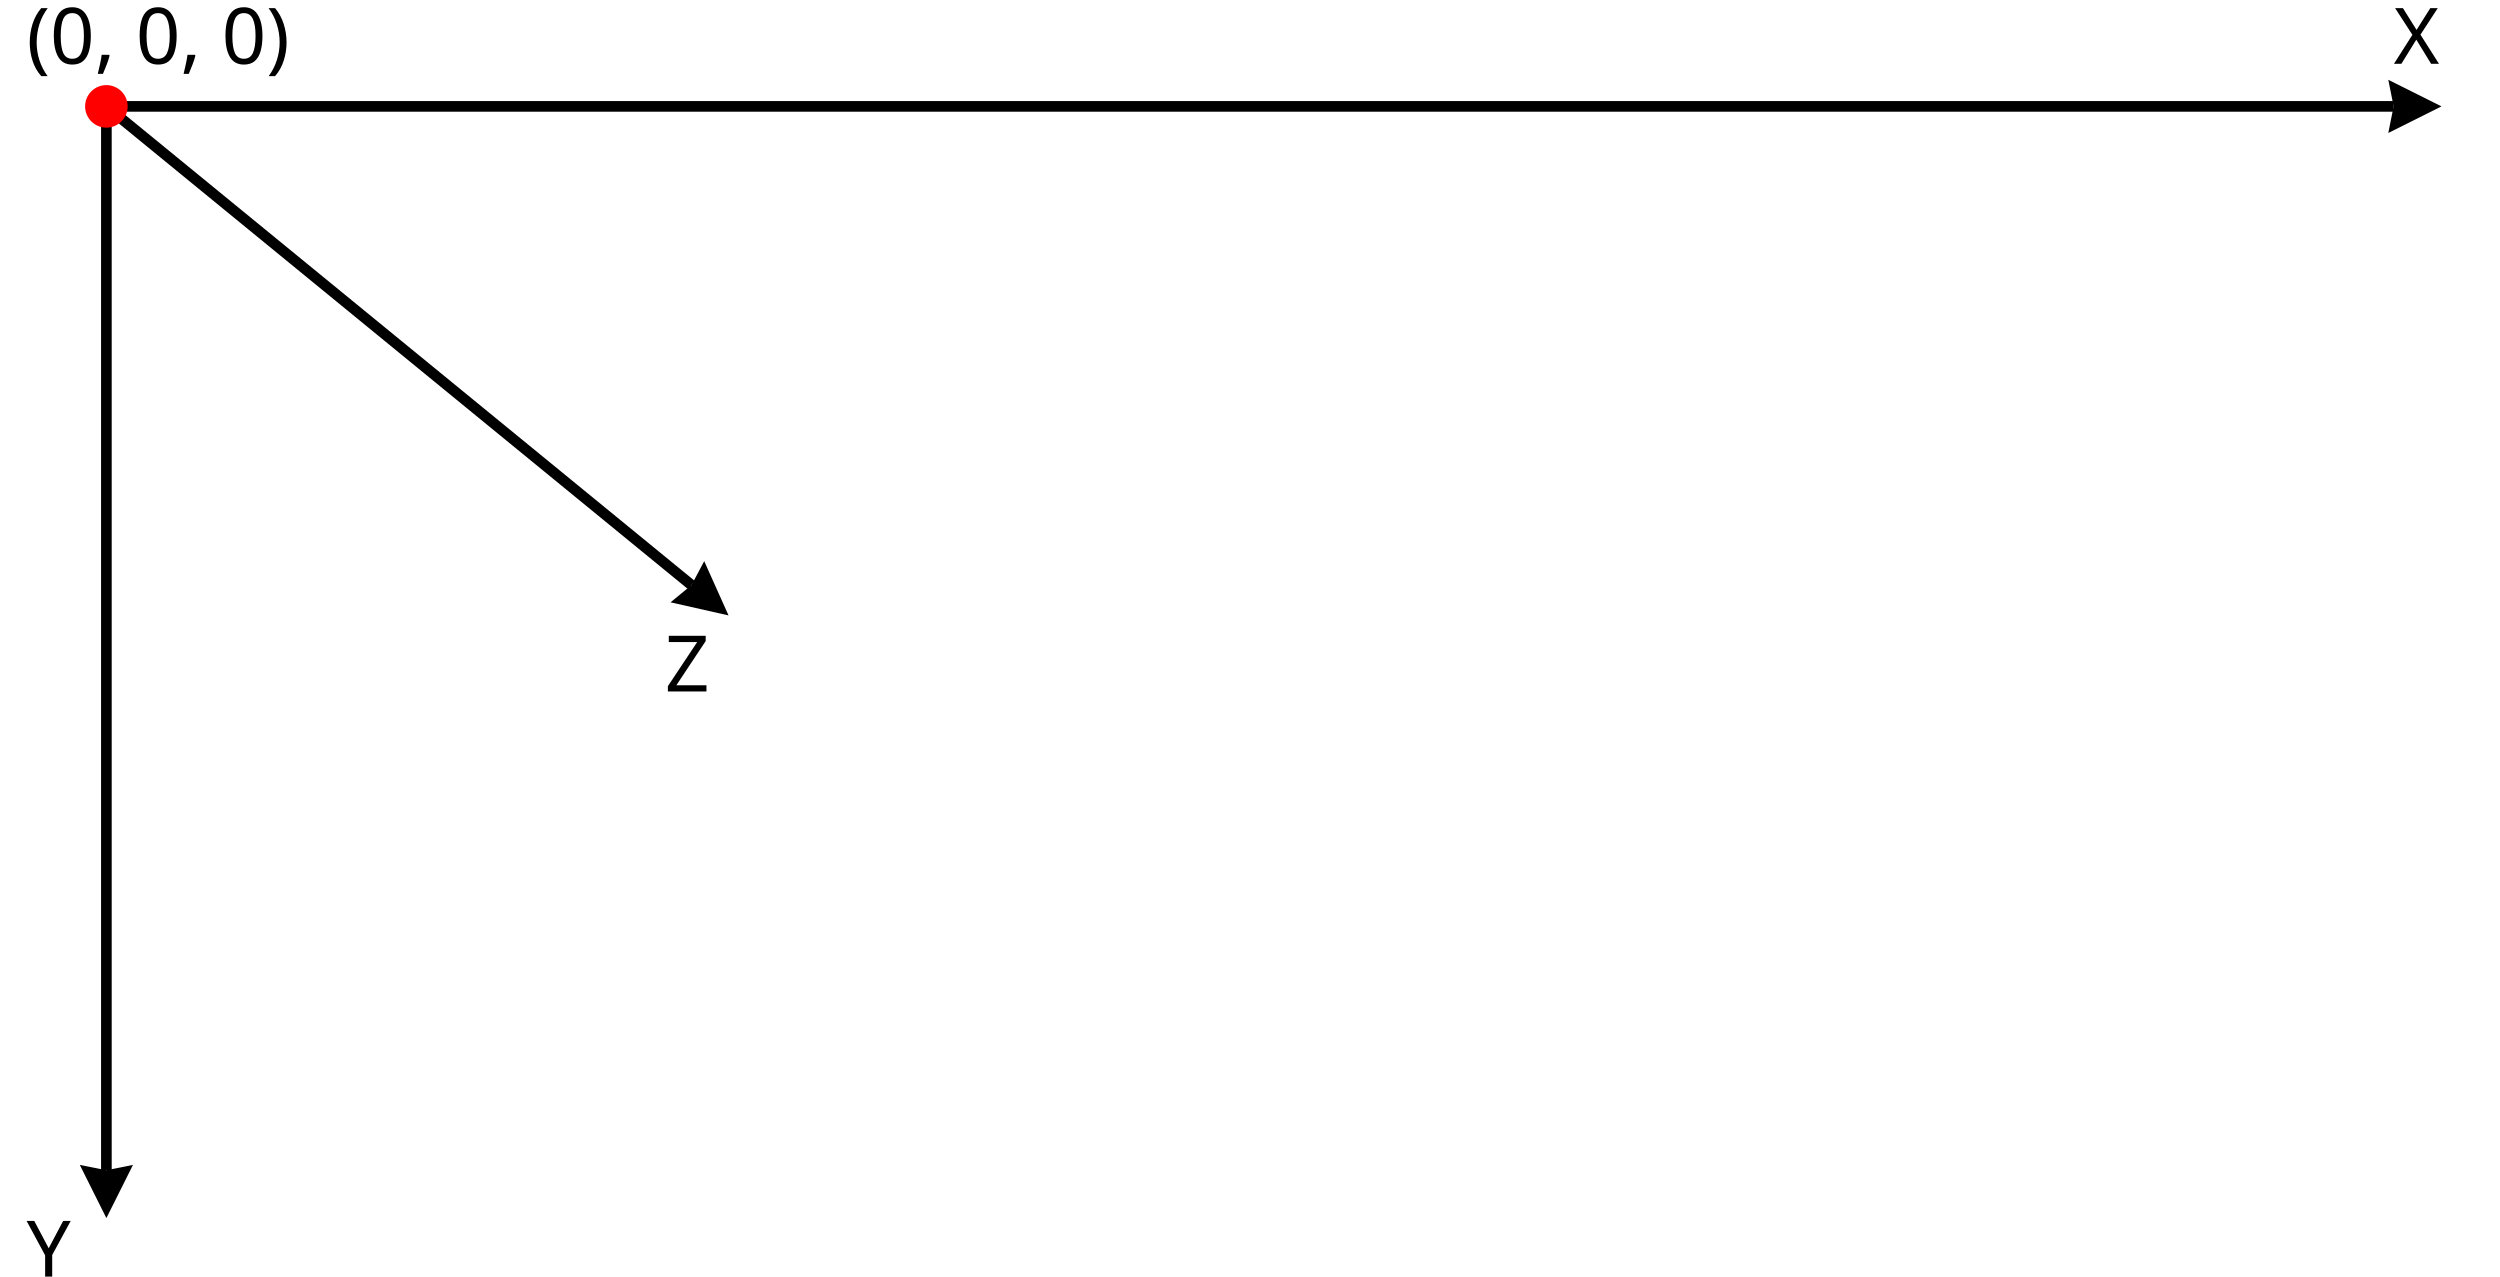
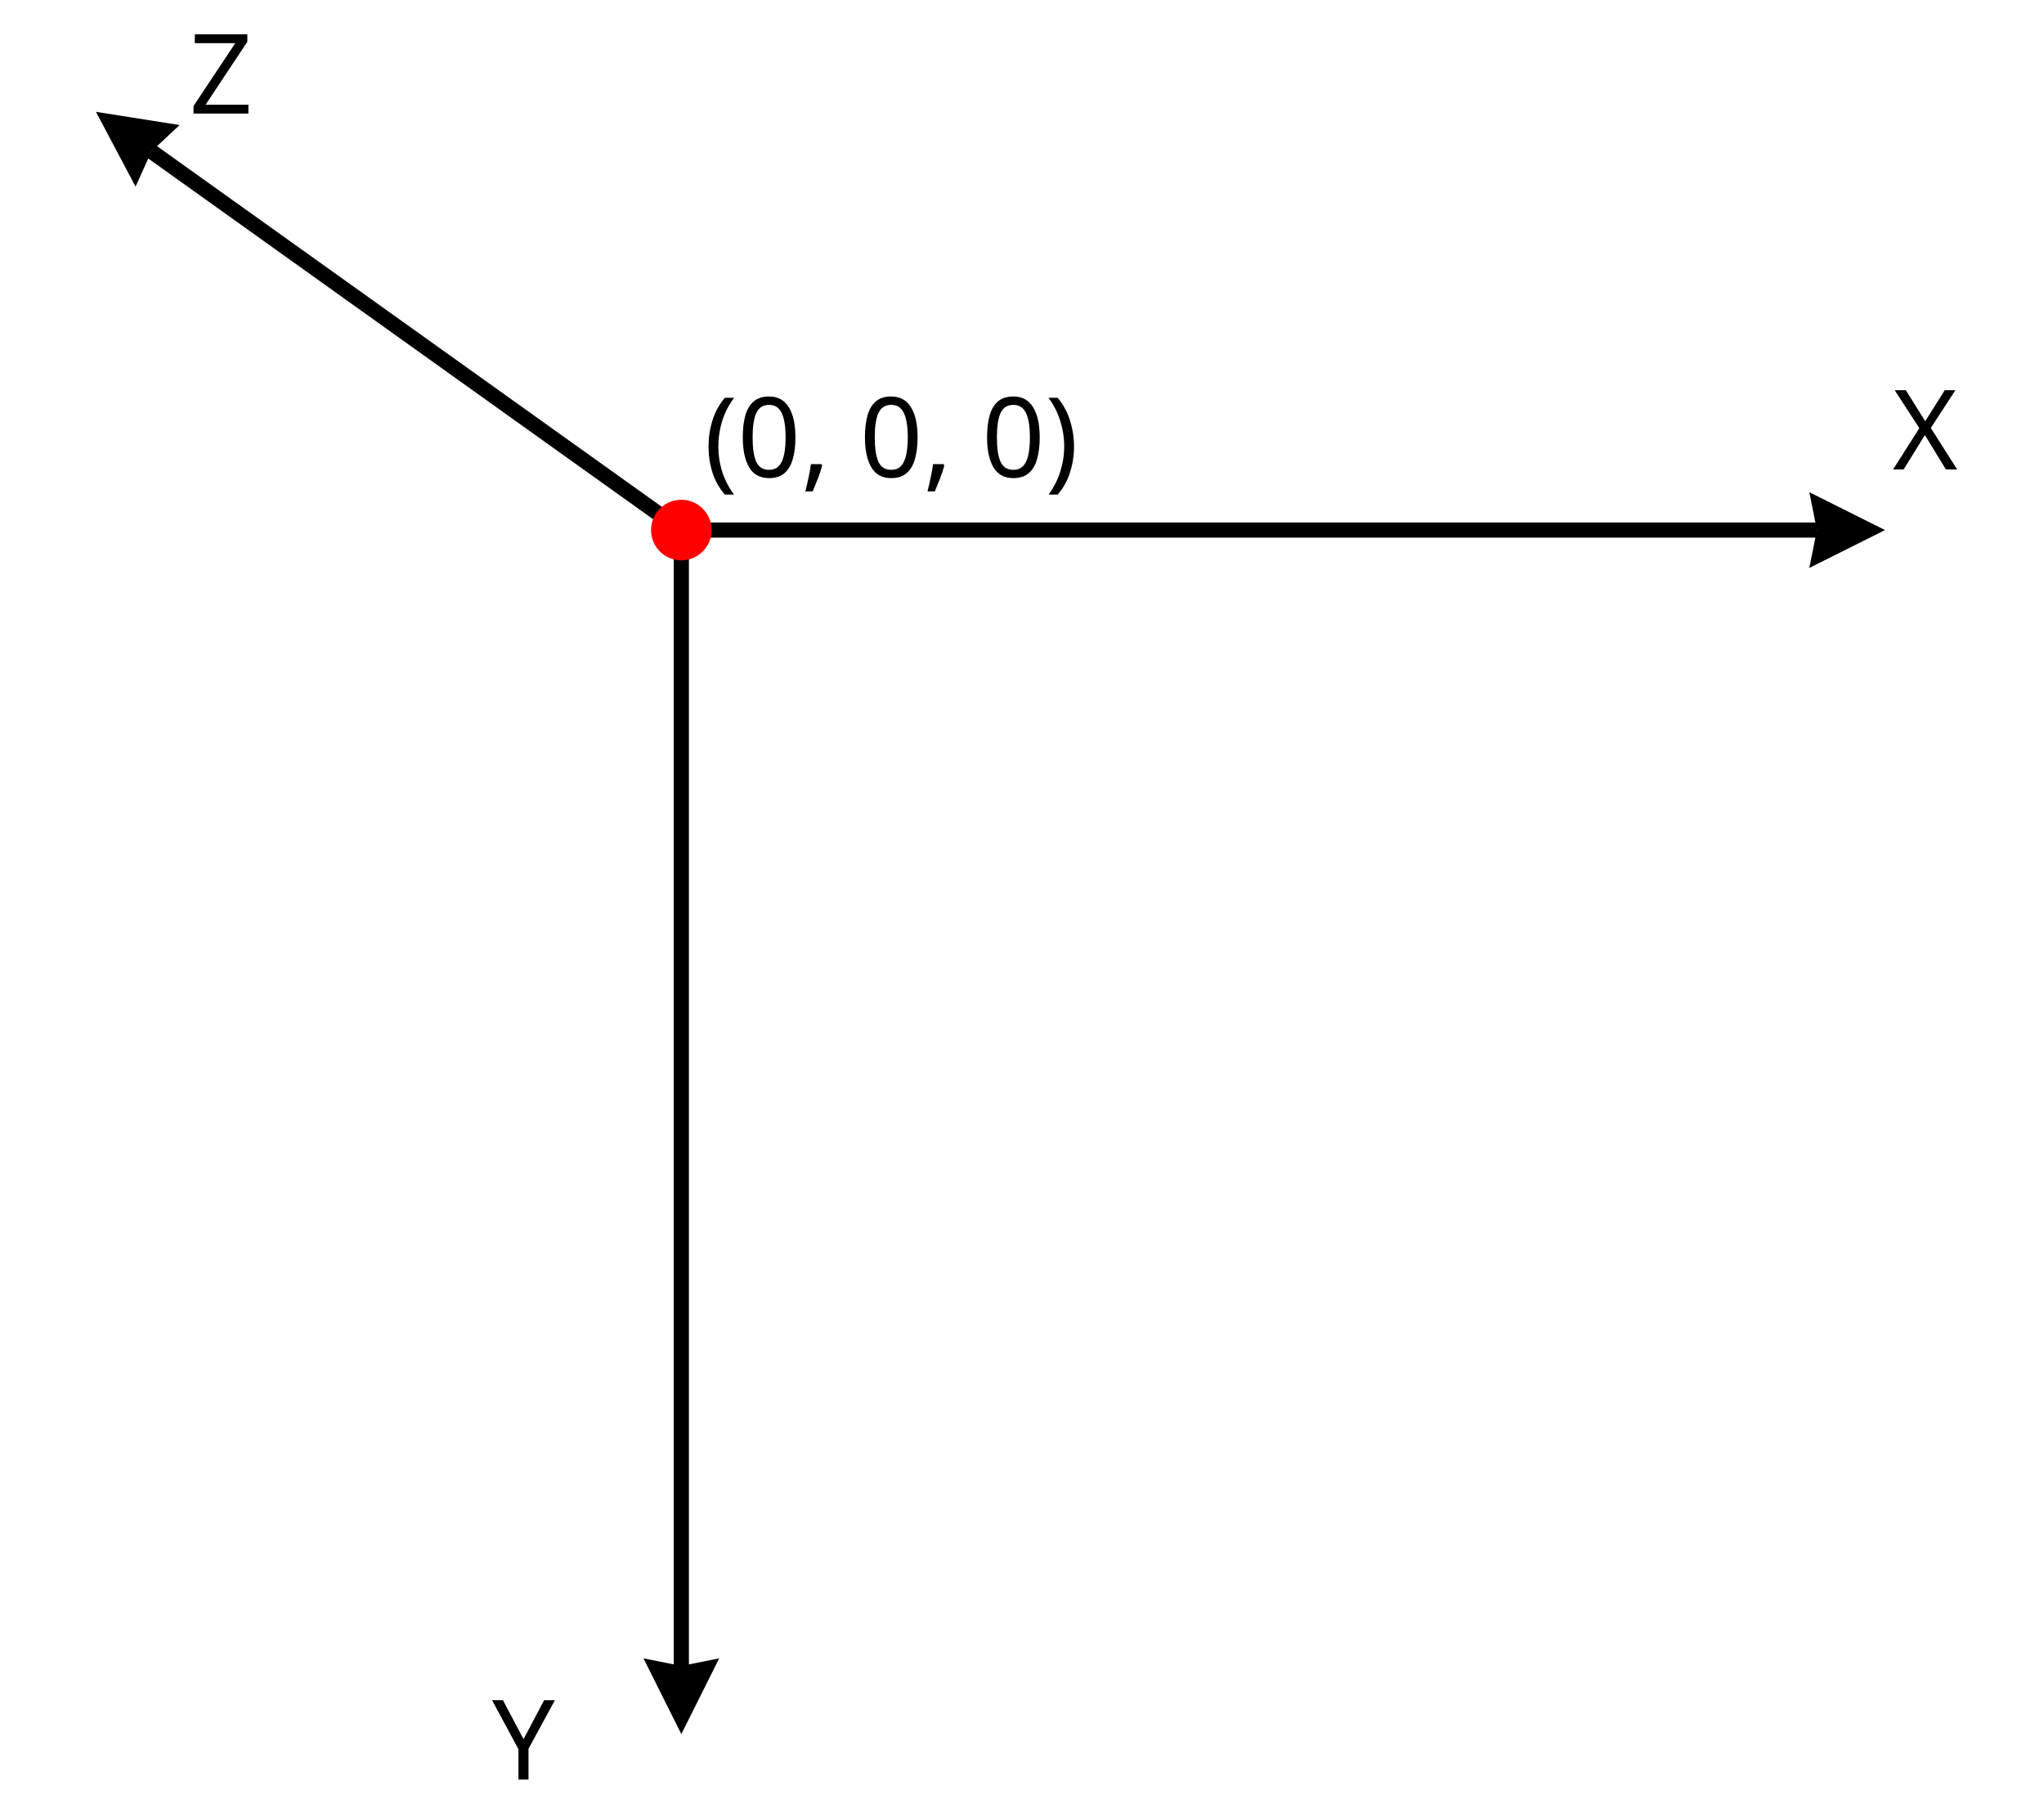
- <svg xmlns="http://www.w3.org/2000/svg" width="470" height="240">
+ <svg xmlns="http://www.w3.org/2000/svg" width="270" height="240">
  <defs>
    <style type="text/css">      
      line {
        fill: none;
        stroke: black;
        stroke-width: 2px;
        marker-end: url(#marker-end);
      }

      text {
        font-size: 11pt;
        font-family: sans-serif;
      }
      
    </style>
    <marker id="marker-end" viewBox="0 0 10 10" refX="1" refY="5" markerUnits="strokeWidth" orient="auto" markerWidth="5" markerHeight="7.5">
      <polyline points="0,0 10,5 0,10 1,5" fill="black" />
    </marker>
  </defs>
-   <line x1="20" y1="20" x2="20" y2="220" />
-   <line x1="20" y1="20" x2="450" y2="20" />
-   <line x1="20" y1="20" x2="130" y2="110" />
-   <circle fill="red" cx="20" cy="20" r="4" />
-   <text x="5" y="12">(0, 0, 0)</text>
-   <text x="450" y="12">X</text>
-   <text x="5" y="240">Y</text>
-   <text x="125" y="130">Z</text>
+   <line x1="90" y1="70" x2="90" y2="220" />
+   <line x1="90" y1="70" x2="240" y2="70" />
+   <line x2="20" y2="20" x1="90" y1="70" />
+   <circle fill="red" cx="90" cy="70" r="4" />
+   <text x="93" y="63">(0, 0, 0)</text>
+   <text x="250" y="62">X</text>
+   <text x="65" y="235">Y</text>
+   <text x="25" y="15">Z</text>
</svg>
